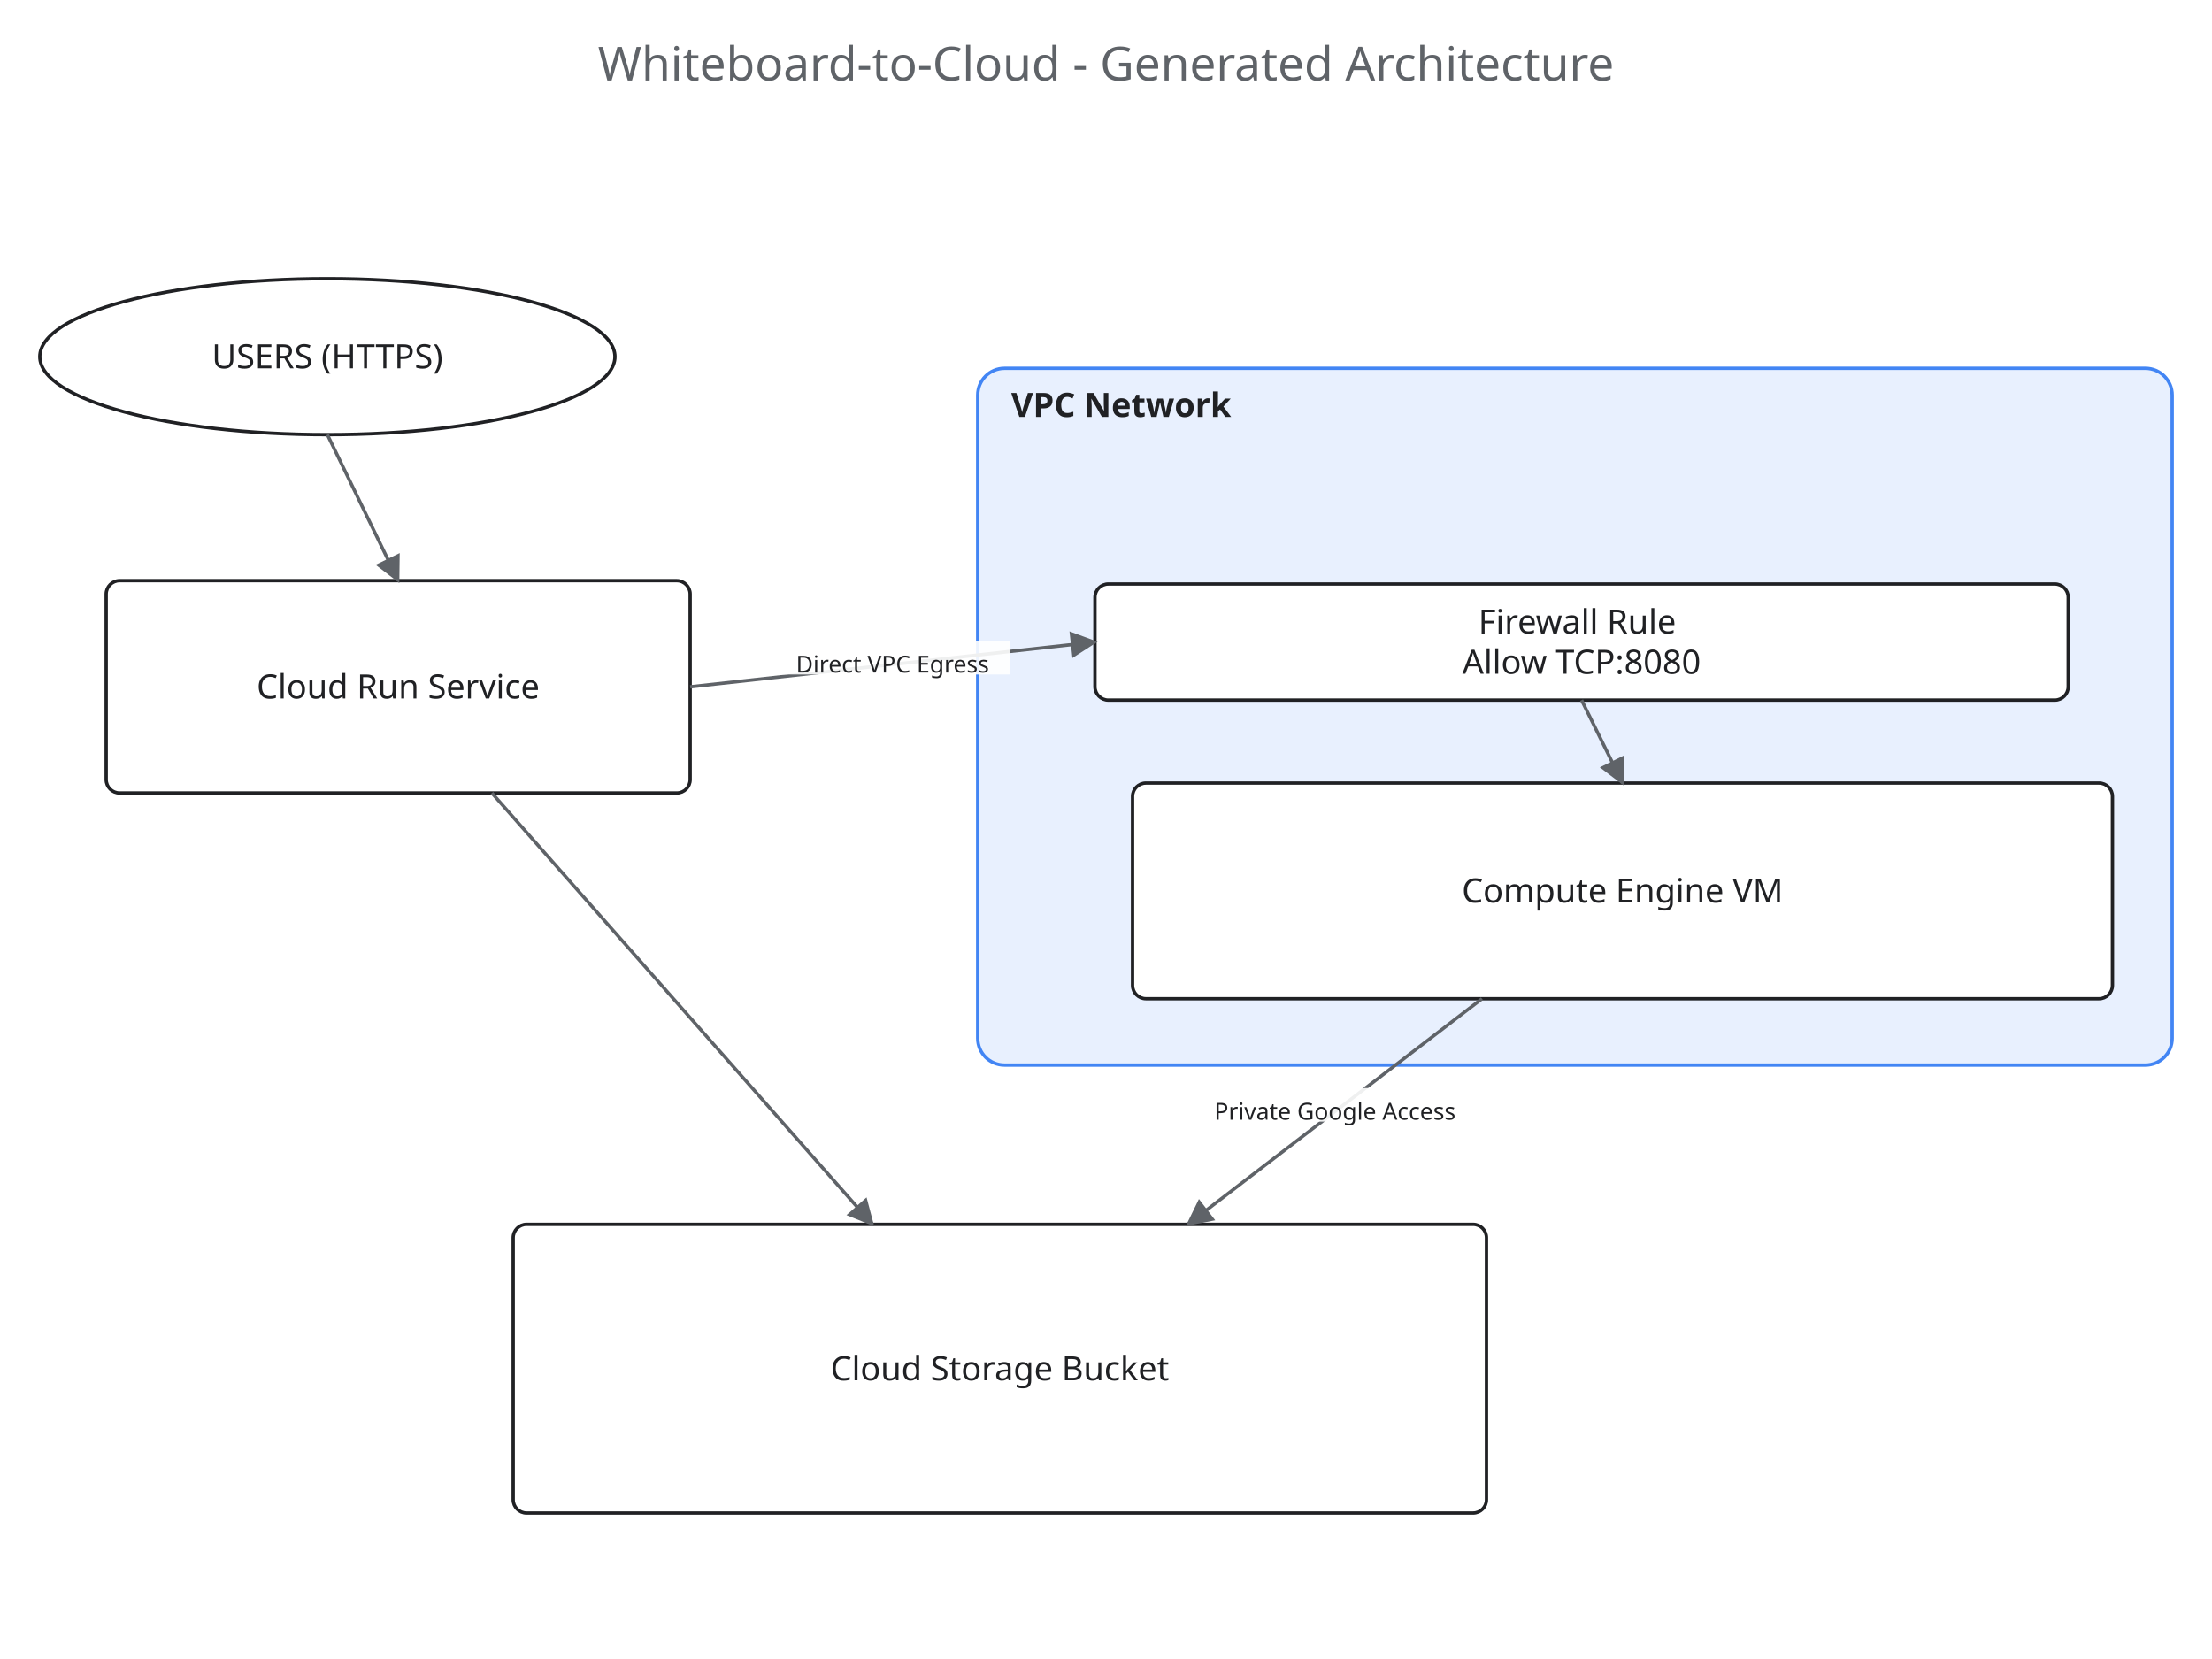
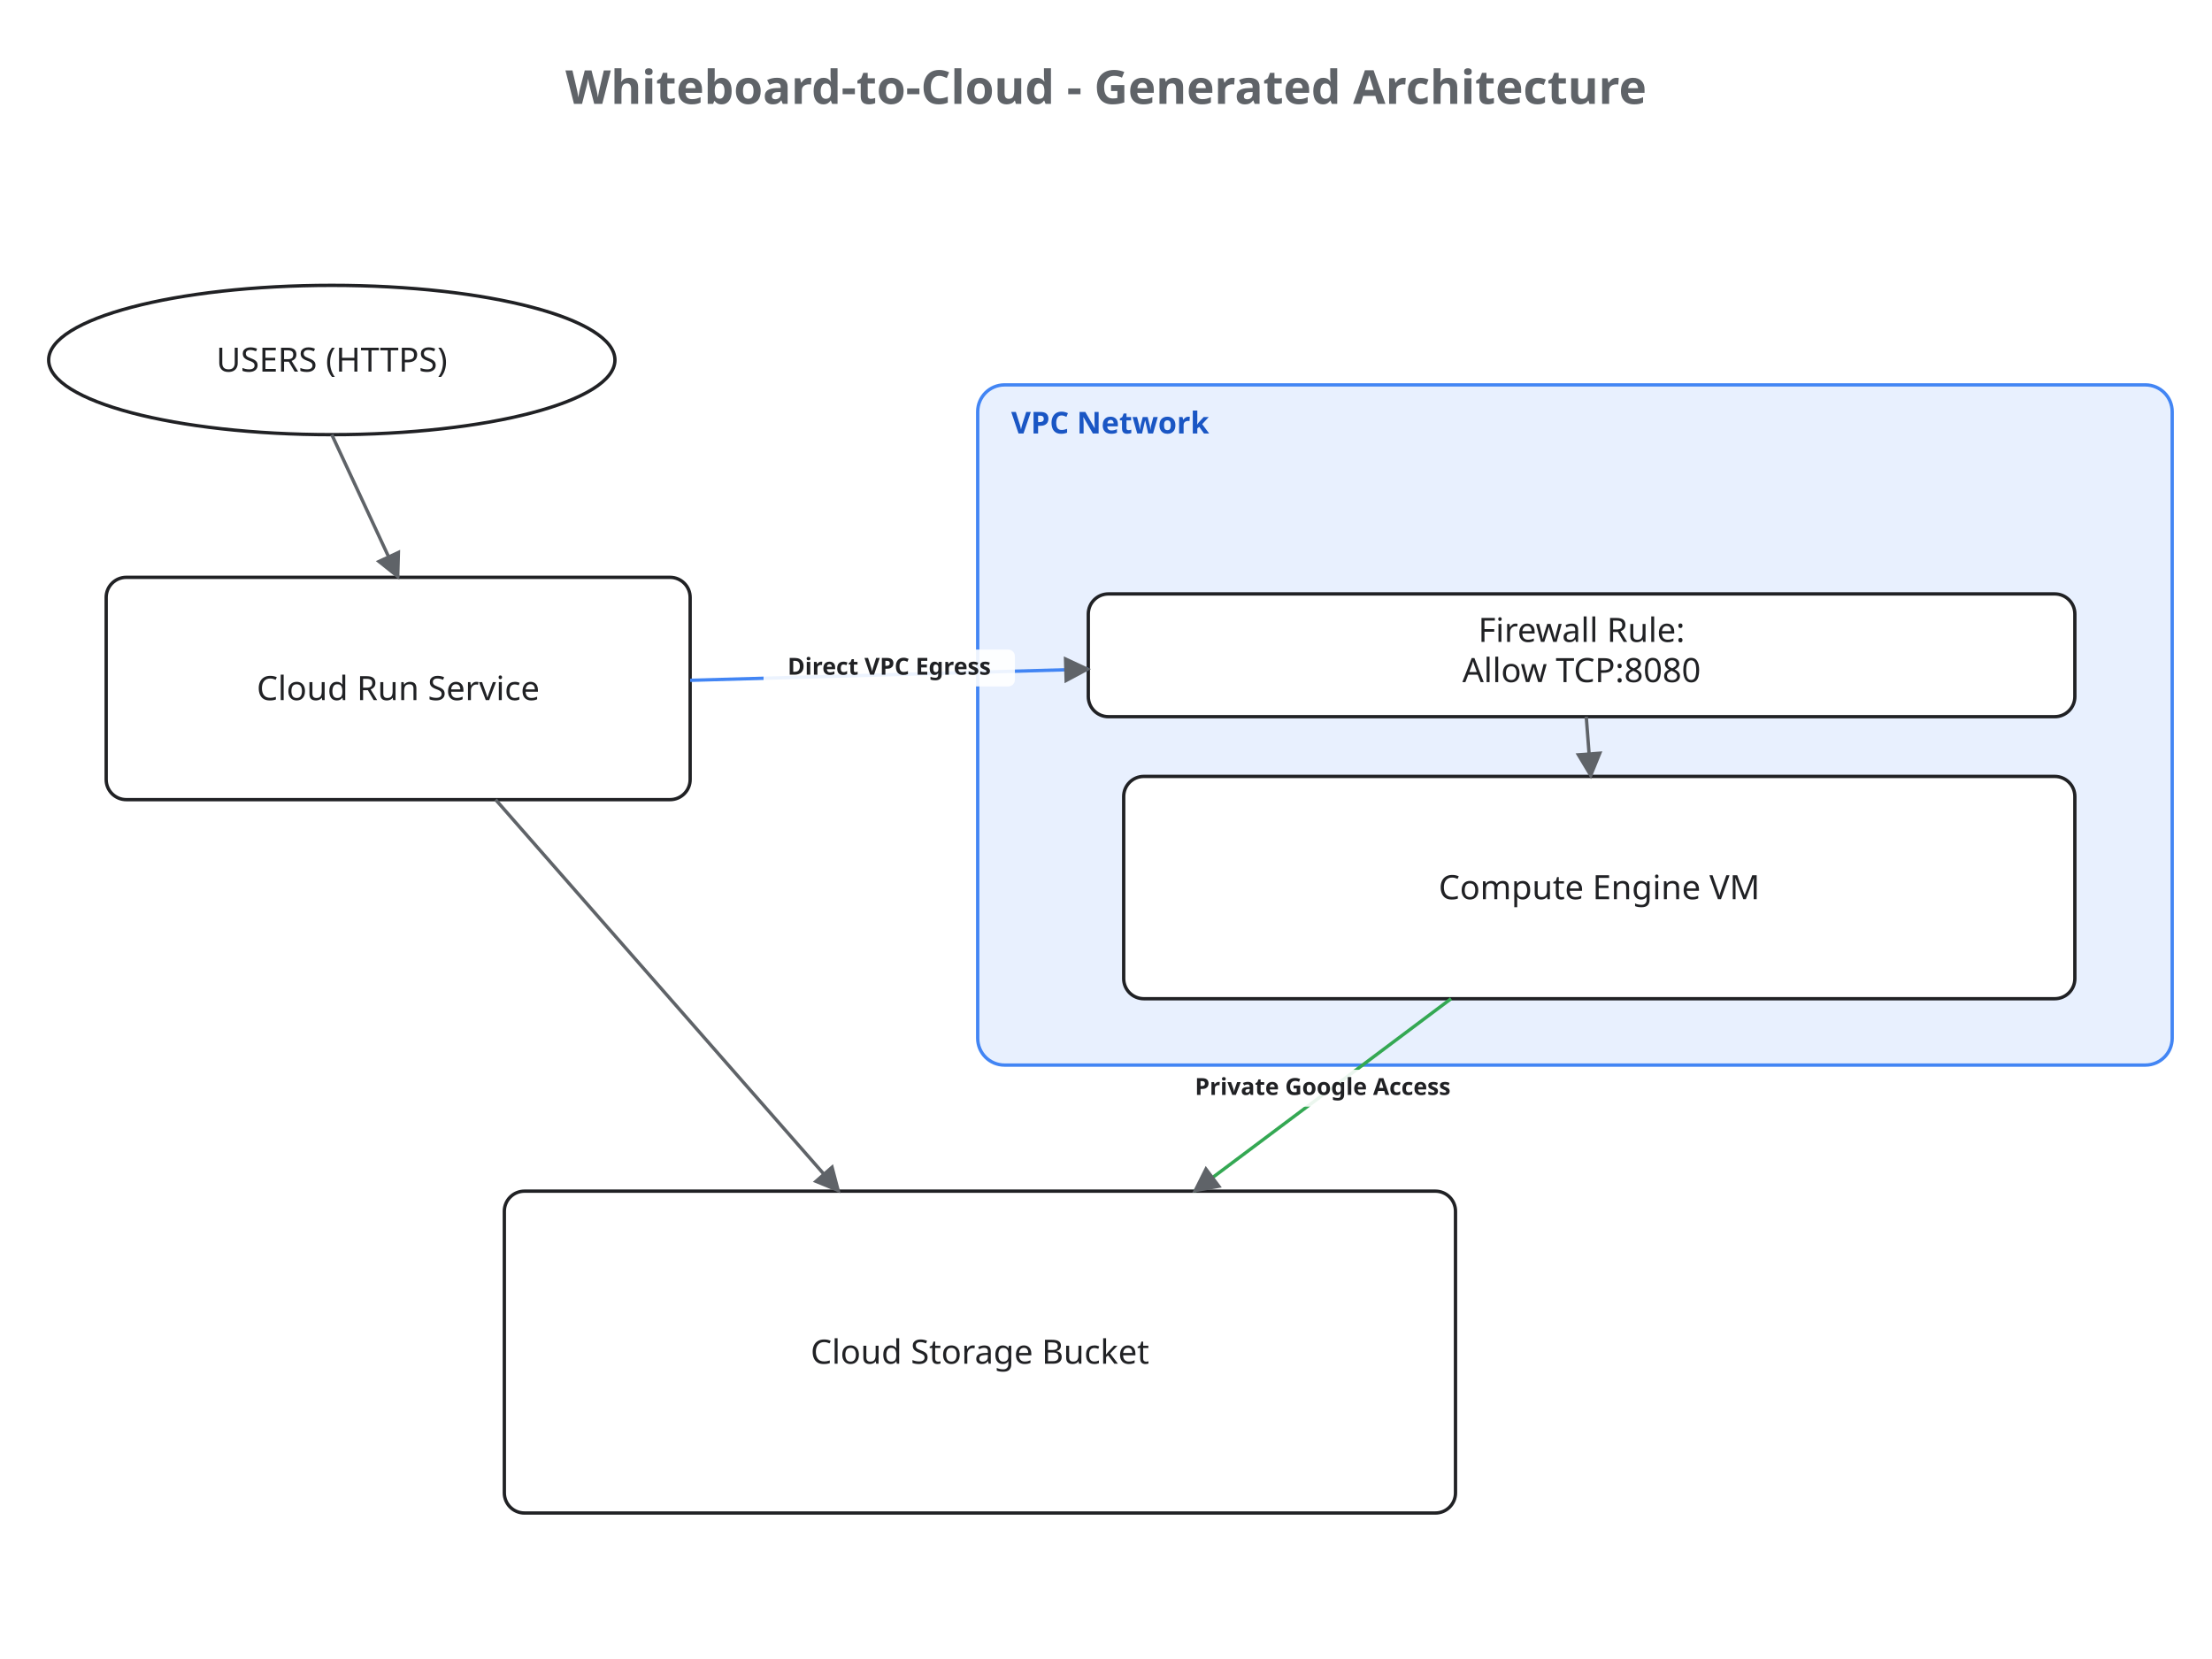
- <svg xmlns="http://www.w3.org/2000/svg" viewBox="0 0 1320 990" width="1320" height="990">
-   <rect x="0" y="0" width="1320" height="990" fill="white" />
+ <svg xmlns="http://www.w3.org/2000/svg" width="1320" height="990" viewBox="0 0 1320 990" role="img">
+   <rect width="1320" height="990" fill="#FFFFFF" />
  <defs>
-     <marker id="arrow" viewBox="0 0 10 10" refX="9" refY="5" markerWidth="8" markerHeight="8" orient="auto-start-reverse">
+     <marker id="arrowhead" viewBox="0 0 10 10" refX="9" refY="5" markerWidth="8" markerHeight="8" orient="auto-start-reverse">
      <path d="M 0 0 L 10 5 L 0 10 z" fill="#5F6368" />
    </marker>
+     <style>
+     .label { font-family: sans-serif; font-size: 20px; fill: #202124; }
+     .label-small { font-family: sans-serif; font-size: 14px; fill: #202124; font-weight: 600; }
+     .container-label { font-family: sans-serif; font-size: 18px; fill: #1A56C4; font-weight: 600; }
+     .title { font-family: sans-serif; font-size: 28px; fill: #5F6368; font-weight: 600; }
+   </style>
  </defs>
-   <text x="660" y="48" text-anchor="middle" font-family="sans-serif" font-size="28" fill="#5F6368">Whiteboard-to-Cloud - Generated Architecture</text>
-   <rect x="583.44" y="219.78" width="712.8" height="415.8" rx="16" ry="16" fill="#E8F0FE" stroke="#4285F4" stroke-width="2" />
-   <text x="603.44" y="248.78" font-family="sans-serif" font-size="20" font-weight="600" fill="#202124">VPC Network</text>
-   <rect x="653.4" y="348.48" width="580.8" height="69.3" rx="8" ry="8" fill="white" stroke="#202124" stroke-width="2" />
-   <rect x="675.84" y="467.28" width="584.76" height="128.7" rx="8" ry="8" fill="white" stroke="#202124" stroke-width="2" />
-   <rect x="63.36" y="346.5" width="348.48" height="126.72" rx="8" ry="8" fill="white" stroke="#202124" stroke-width="2" />
-   <rect x="306.24" y="730.62" width="580.8" height="172.26" rx="8" ry="8" fill="white" stroke="#202124" stroke-width="2" />
-   <ellipse cx="195.36" cy="212.85" rx="171.6" ry="46.53" fill="white" stroke="#202124" stroke-width="2" />
-   <line x1="195.36" y1="259.38" x2="237.6" y2="346.5" stroke="#5F6368" stroke-width="2" marker-end="url(#arrow)" />
-   <line x1="411.84" y1="409.86" x2="653.4" y2="383.13" stroke="#5F6368" stroke-width="2" marker-end="url(#arrow)" />
-   <line x1="943.8" y1="417.78" x2="968.22" y2="467.28" stroke="#5F6368" stroke-width="2" marker-end="url(#arrow)" />
-   <line x1="293.51" y1="473.22" x2="520.64" y2="730.62" stroke="#5F6368" stroke-width="2" marker-end="url(#arrow)" />
-   <line x1="884.36" y1="595.98" x2="708.9" y2="730.62" stroke="#5F6368" stroke-width="2" marker-end="url(#arrow)" />
-   <g font-family="sans-serif" font-size="14" fill="#202124">
-     <rect x="462.62" y="382.5" width="140" height="20" fill="white" opacity="0.9" />
-     <text x="532.62" y="396.5" text-anchor="middle" dominant-baseline="middle">Direct VPC Egress</text>
-     <rect x="706.63" y="649.3" width="180" height="20" fill="white" opacity="0.9" />
-     <text x="796.63" y="663.3" text-anchor="middle" dominant-baseline="middle">Private Google Access</text>
+   <text x="660" y="62" text-anchor="middle" class="title">Whiteboard-to-Cloud - Generated Architecture</text>
+   <rect x="583.44" y="229.68" width="712.8" height="405.9" rx="16" ry="16" fill="#E8F0FE" stroke="#4285F4" stroke-width="2" />
+   <text x="603.44" y="258.68" class="container-label">VPC Network</text>
+   <rect x="300.96" y="710.82" width="567.6" height="192.06" rx="12" ry="12" fill="#FFFFFF" stroke="#202124" stroke-width="2" />
+   <text x="584.76" y="806.85" text-anchor="middle" dominant-baseline="middle" class="label">Cloud Storage Bucket</text>
+   <rect x="63.36" y="344.52" width="348.48" height="132.66" rx="12" ry="12" fill="#FFFFFF" stroke="#202124" stroke-width="2" />
+   <text x="237.6" y="410.85" text-anchor="middle" dominant-baseline="middle" class="label">Cloud Run Service</text>
+   <rect x="649.44" y="354.42" width="588.72" height="73.26" rx="12" ry="12" fill="#FFFFFF" stroke="#202124" stroke-width="2" />
+   <text x="943.8" y="383.05" text-anchor="middle" class="label">Firewall Rule:</text>
+   <text x="943.8" y="407.05" text-anchor="middle" class="label">Allow TCP:8080</text>
+   <rect x="670.56" y="463.32" width="567.6" height="132.66" rx="12" ry="12" fill="#FFFFFF" stroke="#202124" stroke-width="2" />
+   <text x="954.36" y="529.65" text-anchor="middle" dominant-baseline="middle" class="label">Compute Engine VM</text>
+   <ellipse cx="198" cy="214.83" rx="168.96" ry="44.55" fill="#FFFFFF" stroke="#202124" stroke-width="2" />
+   <text x="198" y="214.83" text-anchor="middle" dominant-baseline="middle" class="label">USERS (HTTPS)</text>
+   <line x1="198" y1="259.38" x2="237.6" y2="344.52" stroke="#5F6368" stroke-width="2" marker-end="url(#arrowhead)" />
+   <line x1="295.75" y1="477.18" x2="500.56" y2="710.82" stroke="#5F6368" stroke-width="2" marker-end="url(#arrowhead)" />
+   <line x1="411.84" y1="405.97" x2="649.44" y2="399.3" stroke="#4285F4" stroke-width="2" marker-end="url(#arrowhead)" />
+   <line x1="946.59" y1="427.68" x2="949.31" y2="463.32" stroke="#5F6368" stroke-width="2" marker-end="url(#arrowhead)" />
+   <line x1="865.91" y1="595.98" x2="712.76" y2="710.82" stroke="#34A853" stroke-width="2" marker-end="url(#arrowhead)" />
+   <g>
+     <rect x="455.64" y="387.63" width="150" height="22" rx="4" fill="#FFFFFF" opacity="0.9" />
+     <text x="530.64" y="402.63" text-anchor="middle" class="label-small">Direct VPC Egress</text>
  </g>
-   <g font-family="sans-serif" font-size="20" fill="#202124" text-anchor="middle">
-     <text x="195.36" y="212.85" dominant-baseline="middle">USERS (HTTPS)</text>
-     <text x="237.6" y="409.86" dominant-baseline="middle">Cloud Run Service</text>
-     <text x="943.8" y="383.13" dominant-baseline="middle">
-       <tspan x="943.8" dy="-0.6em">Firewall Rule</tspan>
-       <tspan x="943.8" dy="1.2em">Allow TCP:8080</tspan>
-     </text>
-     <text x="968.22" y="531.63" dominant-baseline="middle">Compute Engine VM</text>
-     <text x="596.64" y="816.75" dominant-baseline="middle">Cloud Storage Bucket</text>
+   <g>
+     <rect x="704.33" y="638.4" width="170" height="22" rx="4" fill="#FFFFFF" opacity="0.9" />
+     <text x="789.33" y="653.4" text-anchor="middle" class="label-small">Private Google Access</text>
  </g>
</svg>
